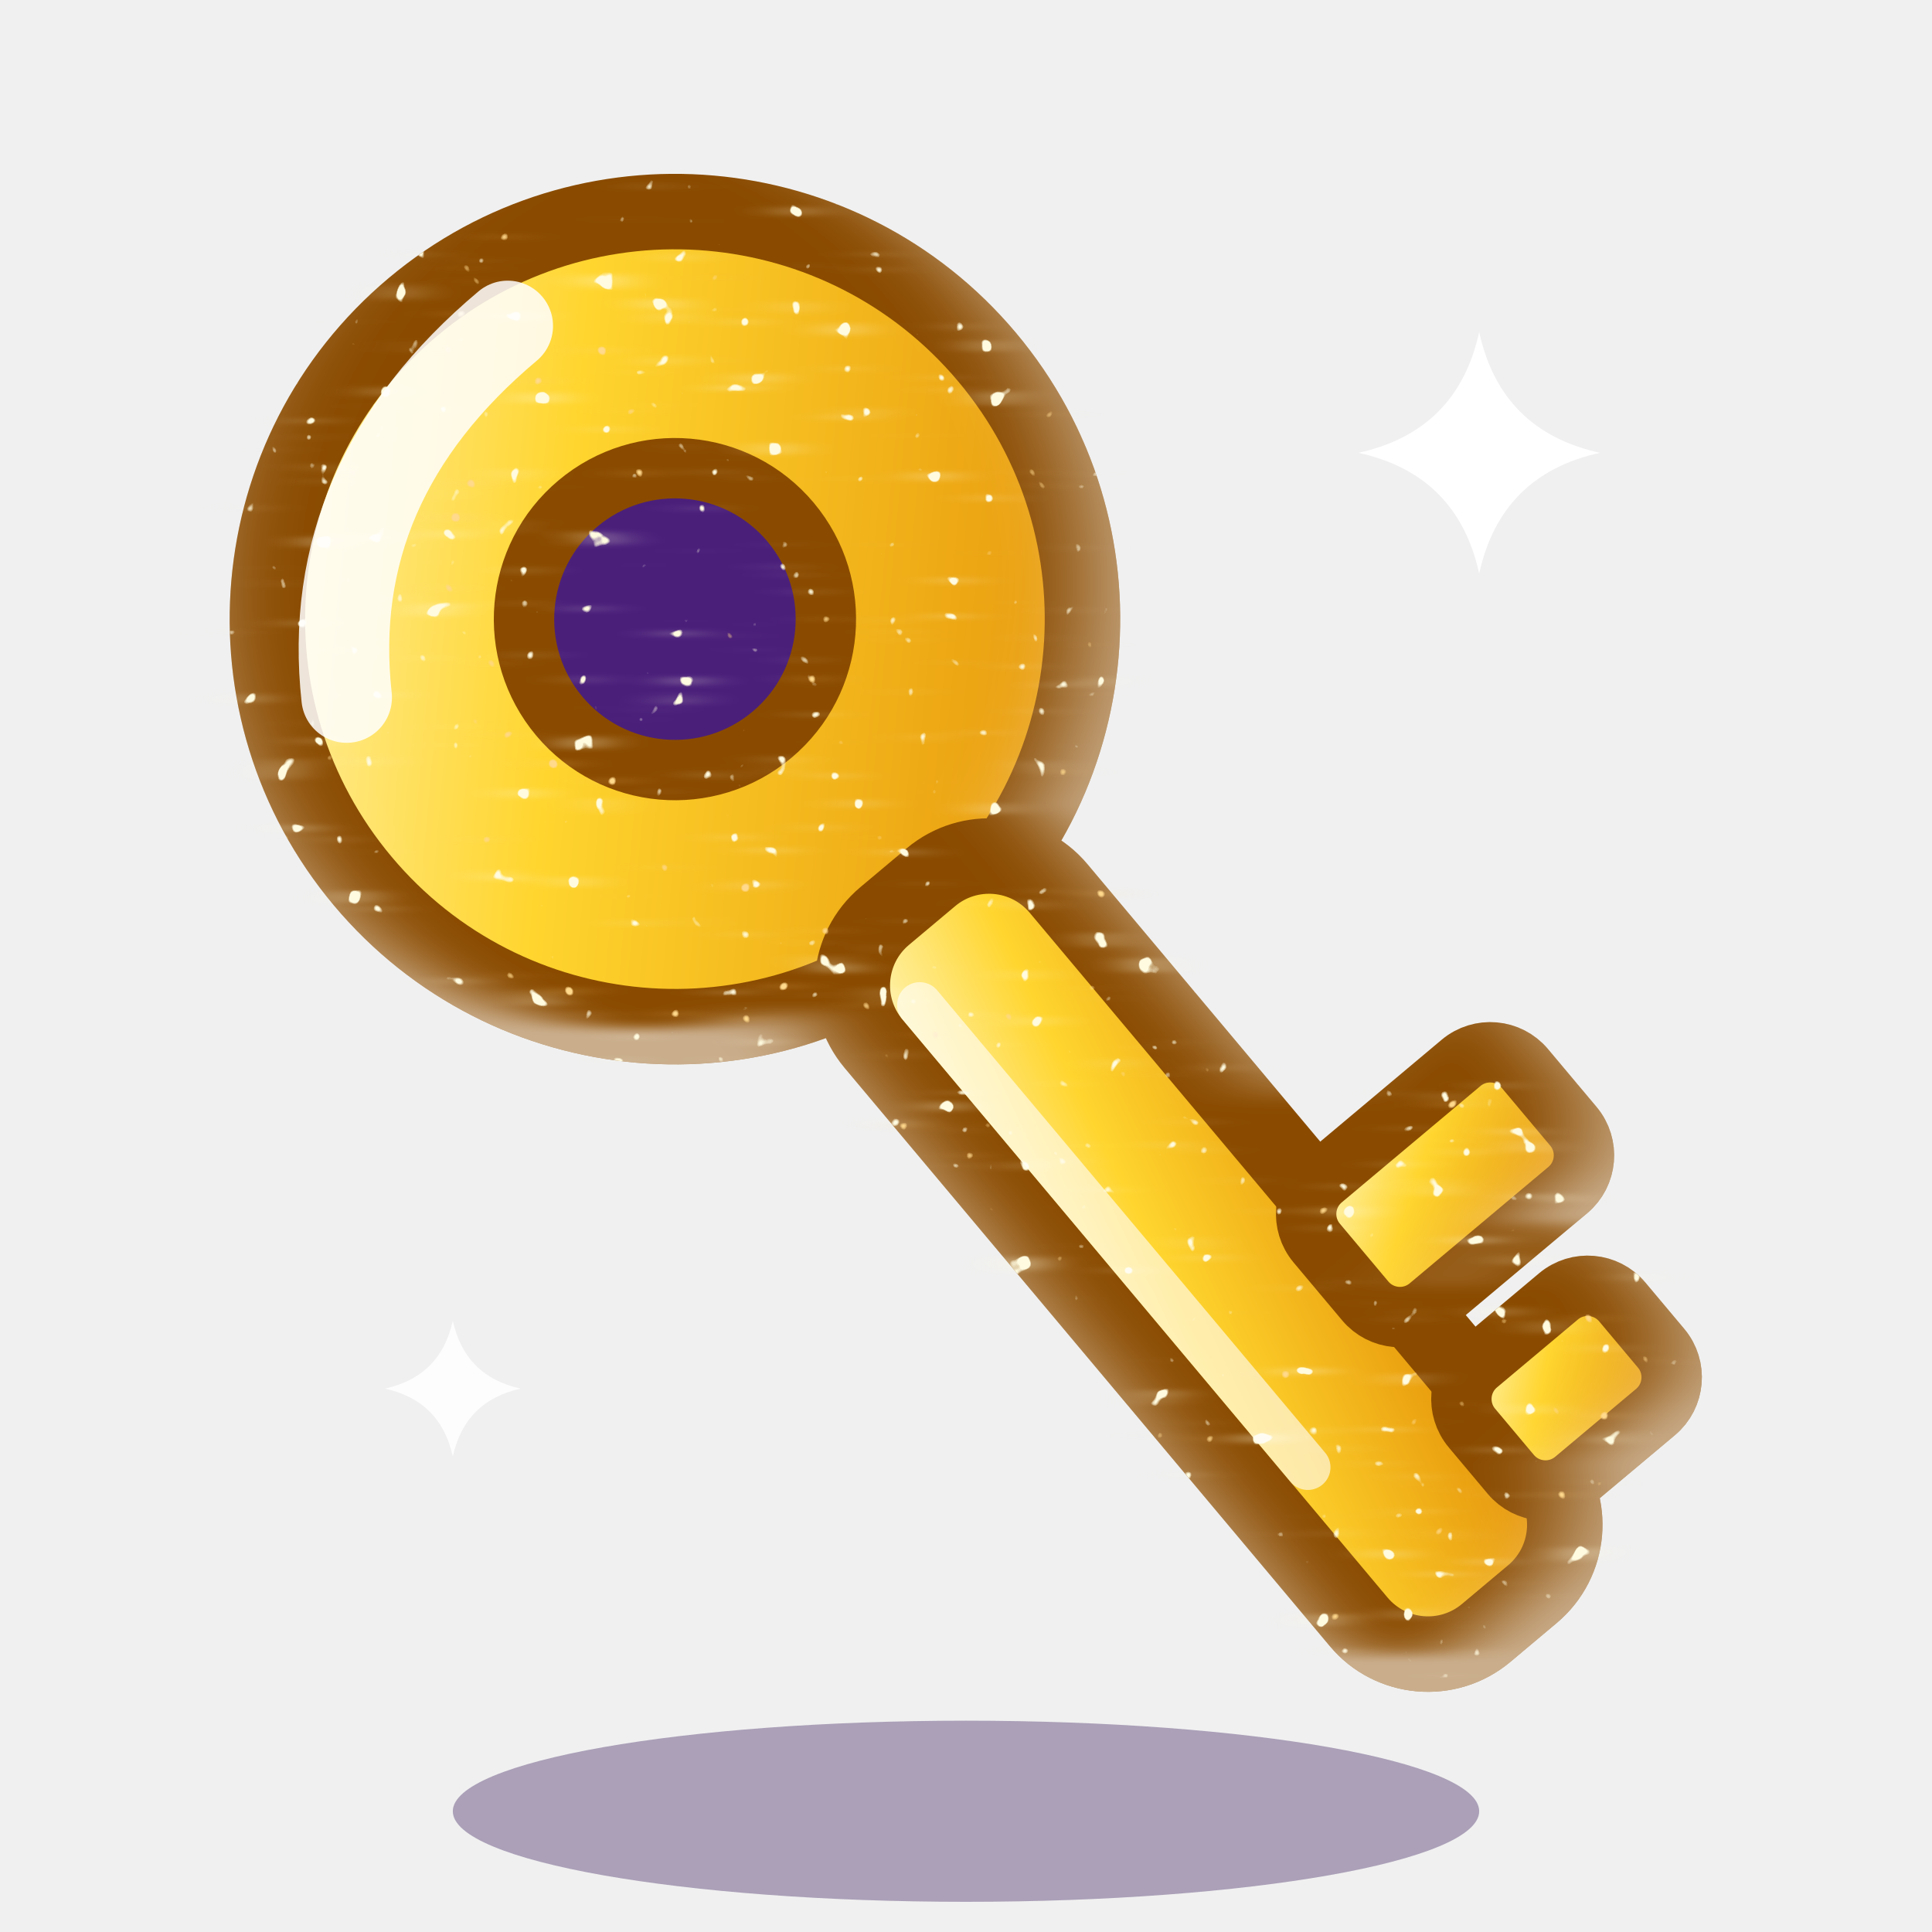
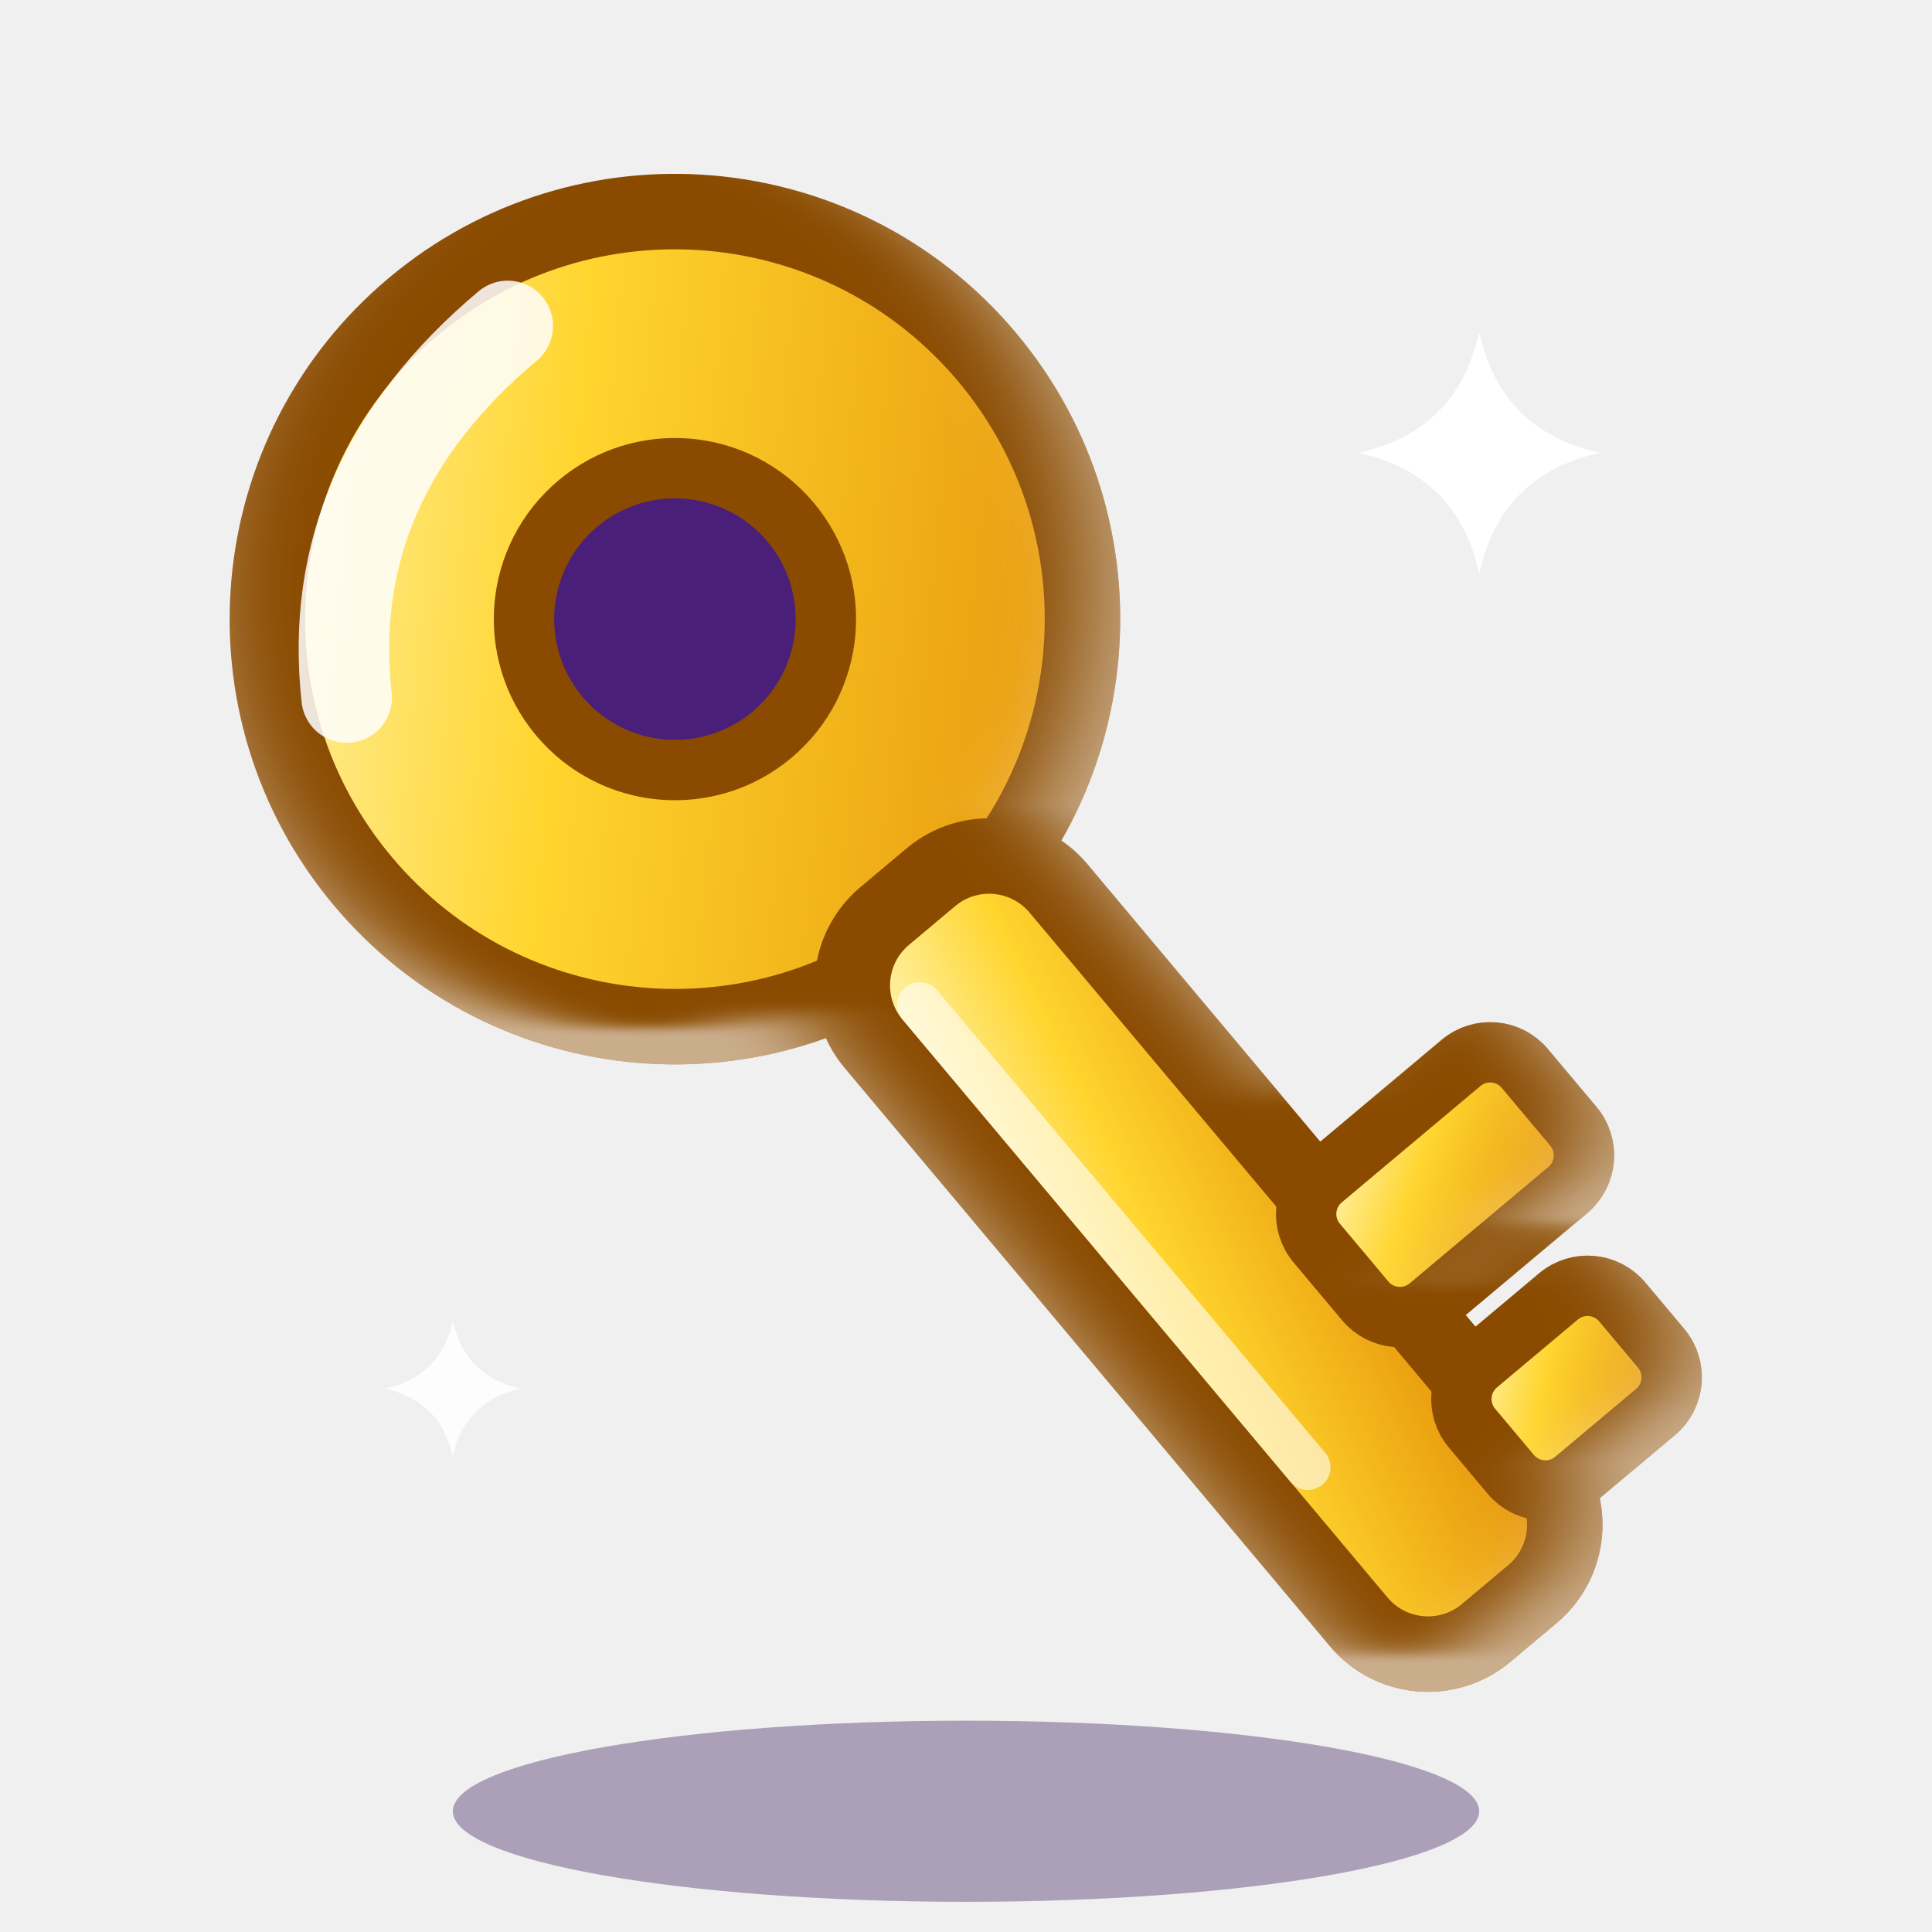
<svg xmlns="http://www.w3.org/2000/svg" viewBox="0 0 128 128">
  <defs>
    <filter id="gl" x="-10%" y="-10%" width="120%" height="120%" color-interpolation-filters="sRGB">
      <feTurbulence type="fractalNoise" baseFrequency=".62" numOctaves="2" seed="11" result="n" />
      <feColorMatrix in="n" type="matrix" values="0 0 0 0 1.000  0 0 0 0 0.984  0 0 0 0 0.878  0 0 0 22 -16.4" result="d" />
      <feComposite in="d" in2="SourceAlpha" operator="in" result="sp" />
      <feTurbulence type="fractalNoise" baseFrequency=".9" numOctaves="1" seed="51" result="n2" />
      <feColorMatrix in="n2" type="matrix" values="0 0 0 0 1  0 0 0 0 .85  0 0 0 0 .55  0 0 0 22 -16.9" result="d2" />
      <feComposite in="d2" in2="SourceAlpha" operator="in" result="sp2" />
      <feMerge result="spm">
        <feMergeNode in="sp" />
        <feMergeNode in="sp2" />
      </feMerge>
      <feGaussianBlur in="spm" stdDeviation="1.1" result="spb" />
      <feGaussianBlur in="SourceAlpha" stdDeviation="2.4" result="bl" />
      <feOffset in="bl" dx="0" dy="-3" result="up" />
      <feComposite in="SourceAlpha" in2="up" operator="out" result="rim" />
      <feFlood flood-color="#ffffff" flood-opacity=".55" />
      <feComposite in2="rim" operator="in" result="rimlight" />
      <feMerge>
        <feMergeNode in="SourceGraphic" />
        <feMergeNode in="rimlight" />
-         <feMergeNode in="spb" />
-         <feMergeNode in="spm" />
      </feMerge>
    </filter>
    <linearGradient id="k" x1="0" y1="0" x2="1" y2="1">
      <stop offset="0" stop-color="#fffbd1" />
      <stop offset=".4" stop-color="#ffd52e" />
      <stop offset="1" stop-color="#e08600" />
    </linearGradient>
  </defs>
  <ellipse cx="64" cy="120" rx="34" ry="6" fill="#2a0b4f" opacity=".35" />
  <g transform="rotate(-40 64 64)">
    <g filter="url(#gl)">
      <circle cx="64" cy="34" r="27" fill="url(#k)" stroke="#8a4b00" stroke-width="5" />
      <circle cx="64" cy="34" r="10" fill="#4a1f7a" stroke="#8a4b00" stroke-width="4" />
      <rect x="56" y="58" width="16" height="62" rx="6" fill="url(#k)" stroke="#8a4b00" stroke-width="5" />
      <rect x="70" y="90" width="18" height="11" rx="3" fill="url(#k)" stroke="#8a4b00" stroke-width="4" />
      <rect x="70" y="106" width="13" height="10" rx="3" fill="url(#k)" stroke="#8a4b00" stroke-width="4" />
    </g>
    <path d="M44 24q8-12 24-12" fill="none" stroke="#fff" stroke-width="6" stroke-linecap="round" opacity=".85" />
    <path d="M60 64v40" stroke="#fff" stroke-width="3" stroke-linecap="round" opacity=".6" />
  </g>
  <path d="M98 22Q99.44 28.56 106 30Q99.44 31.44 98 38Q96.56 31.44 90 30Q96.56 28.56 98 22z" fill="#fff" opacity="1.0" />
  <path d="M30 87.5Q30.81 91.19 34.5 92Q30.81 92.81 30 96.5Q29.19 92.81 25.5 92Q29.19 91.19 30 87.5z" fill="#fff" opacity="0.85" />
</svg>
